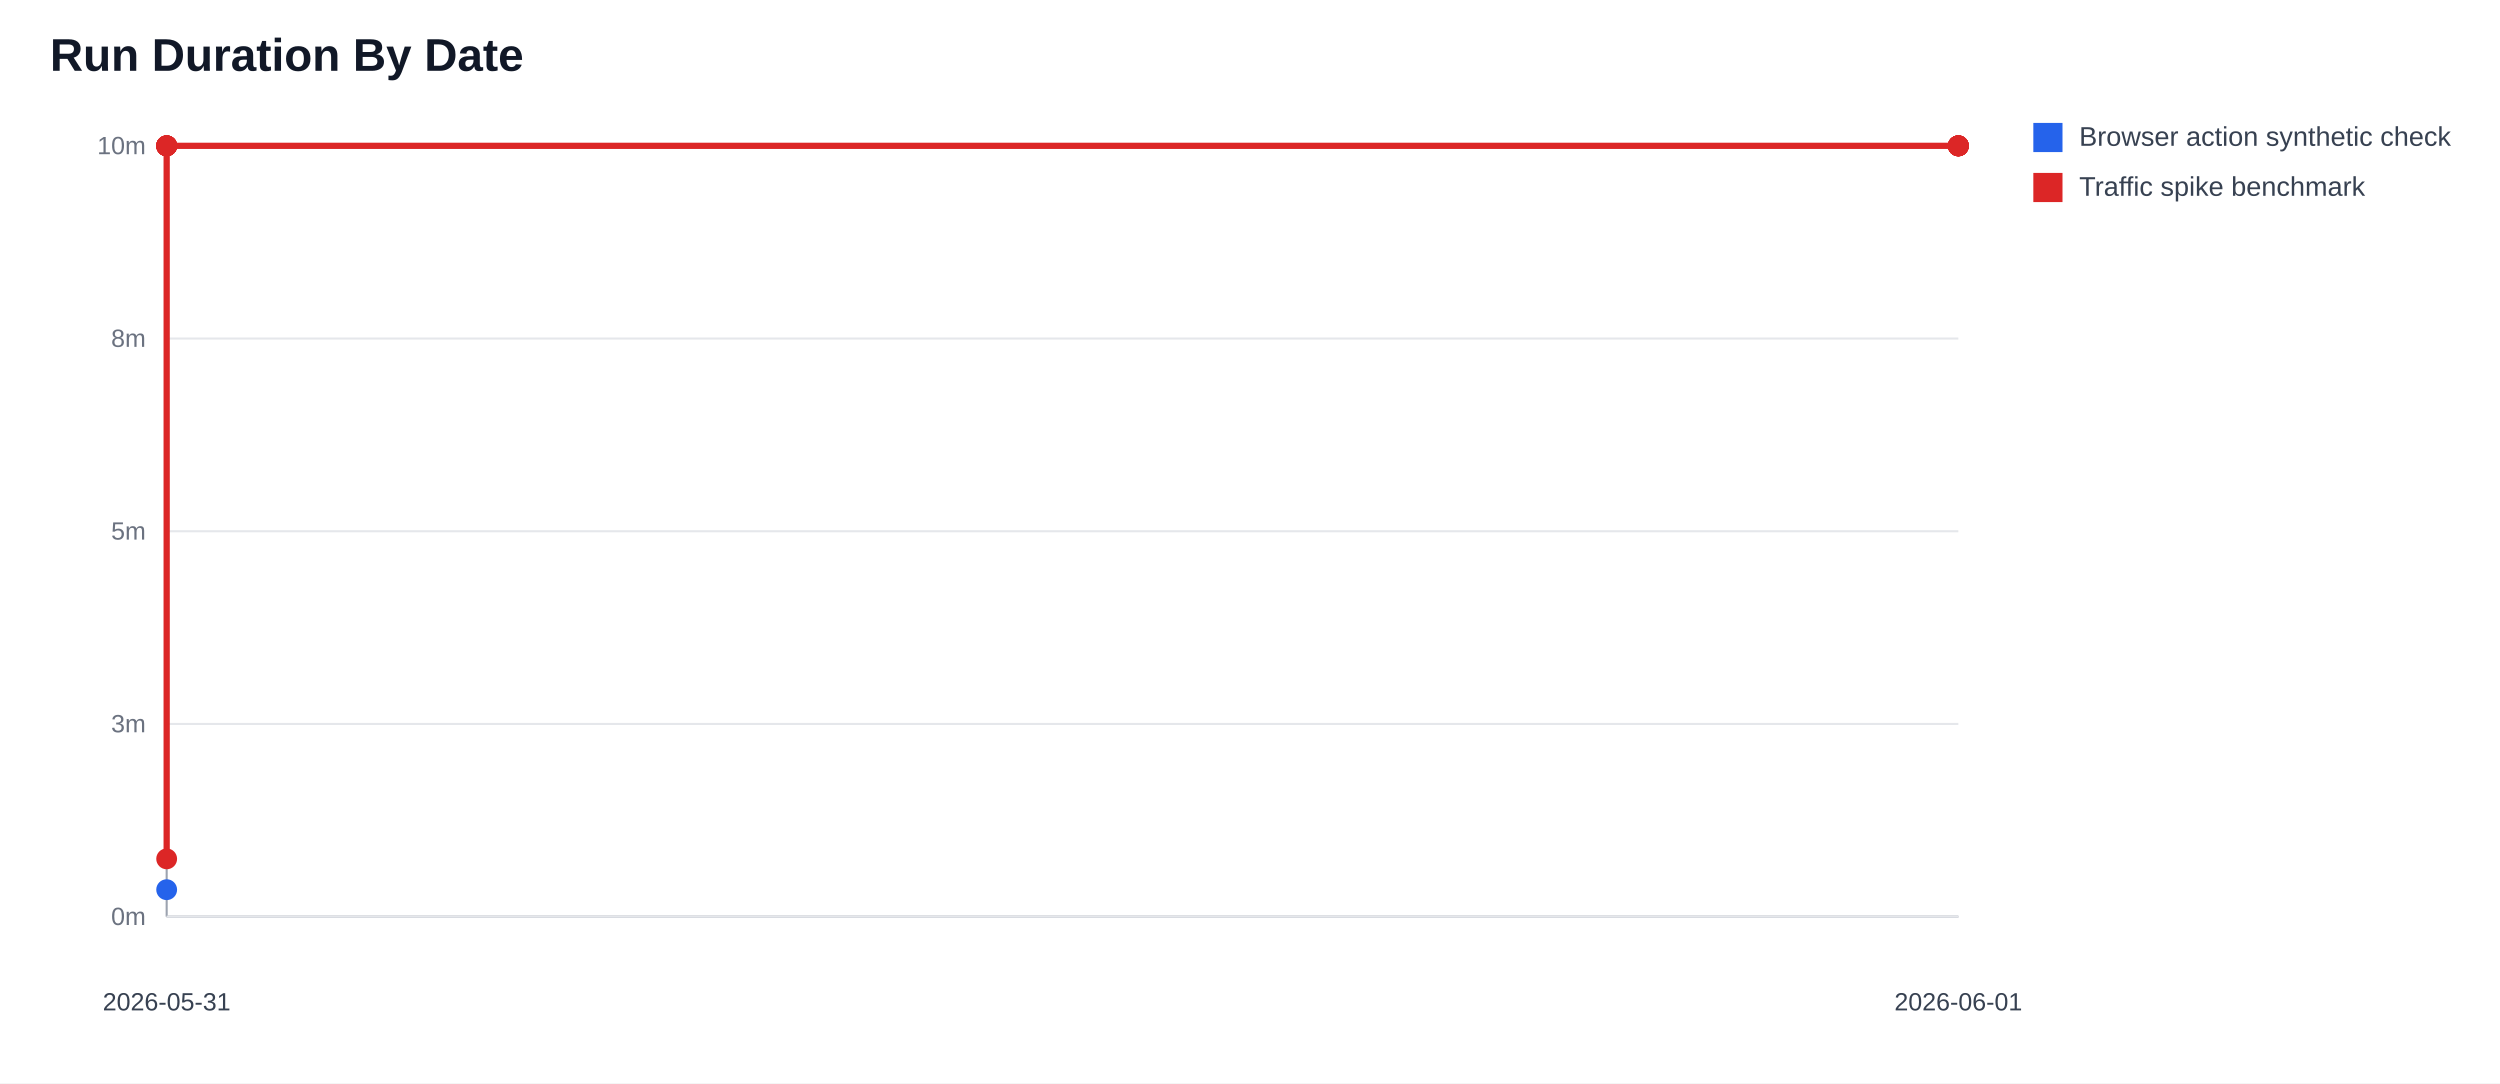
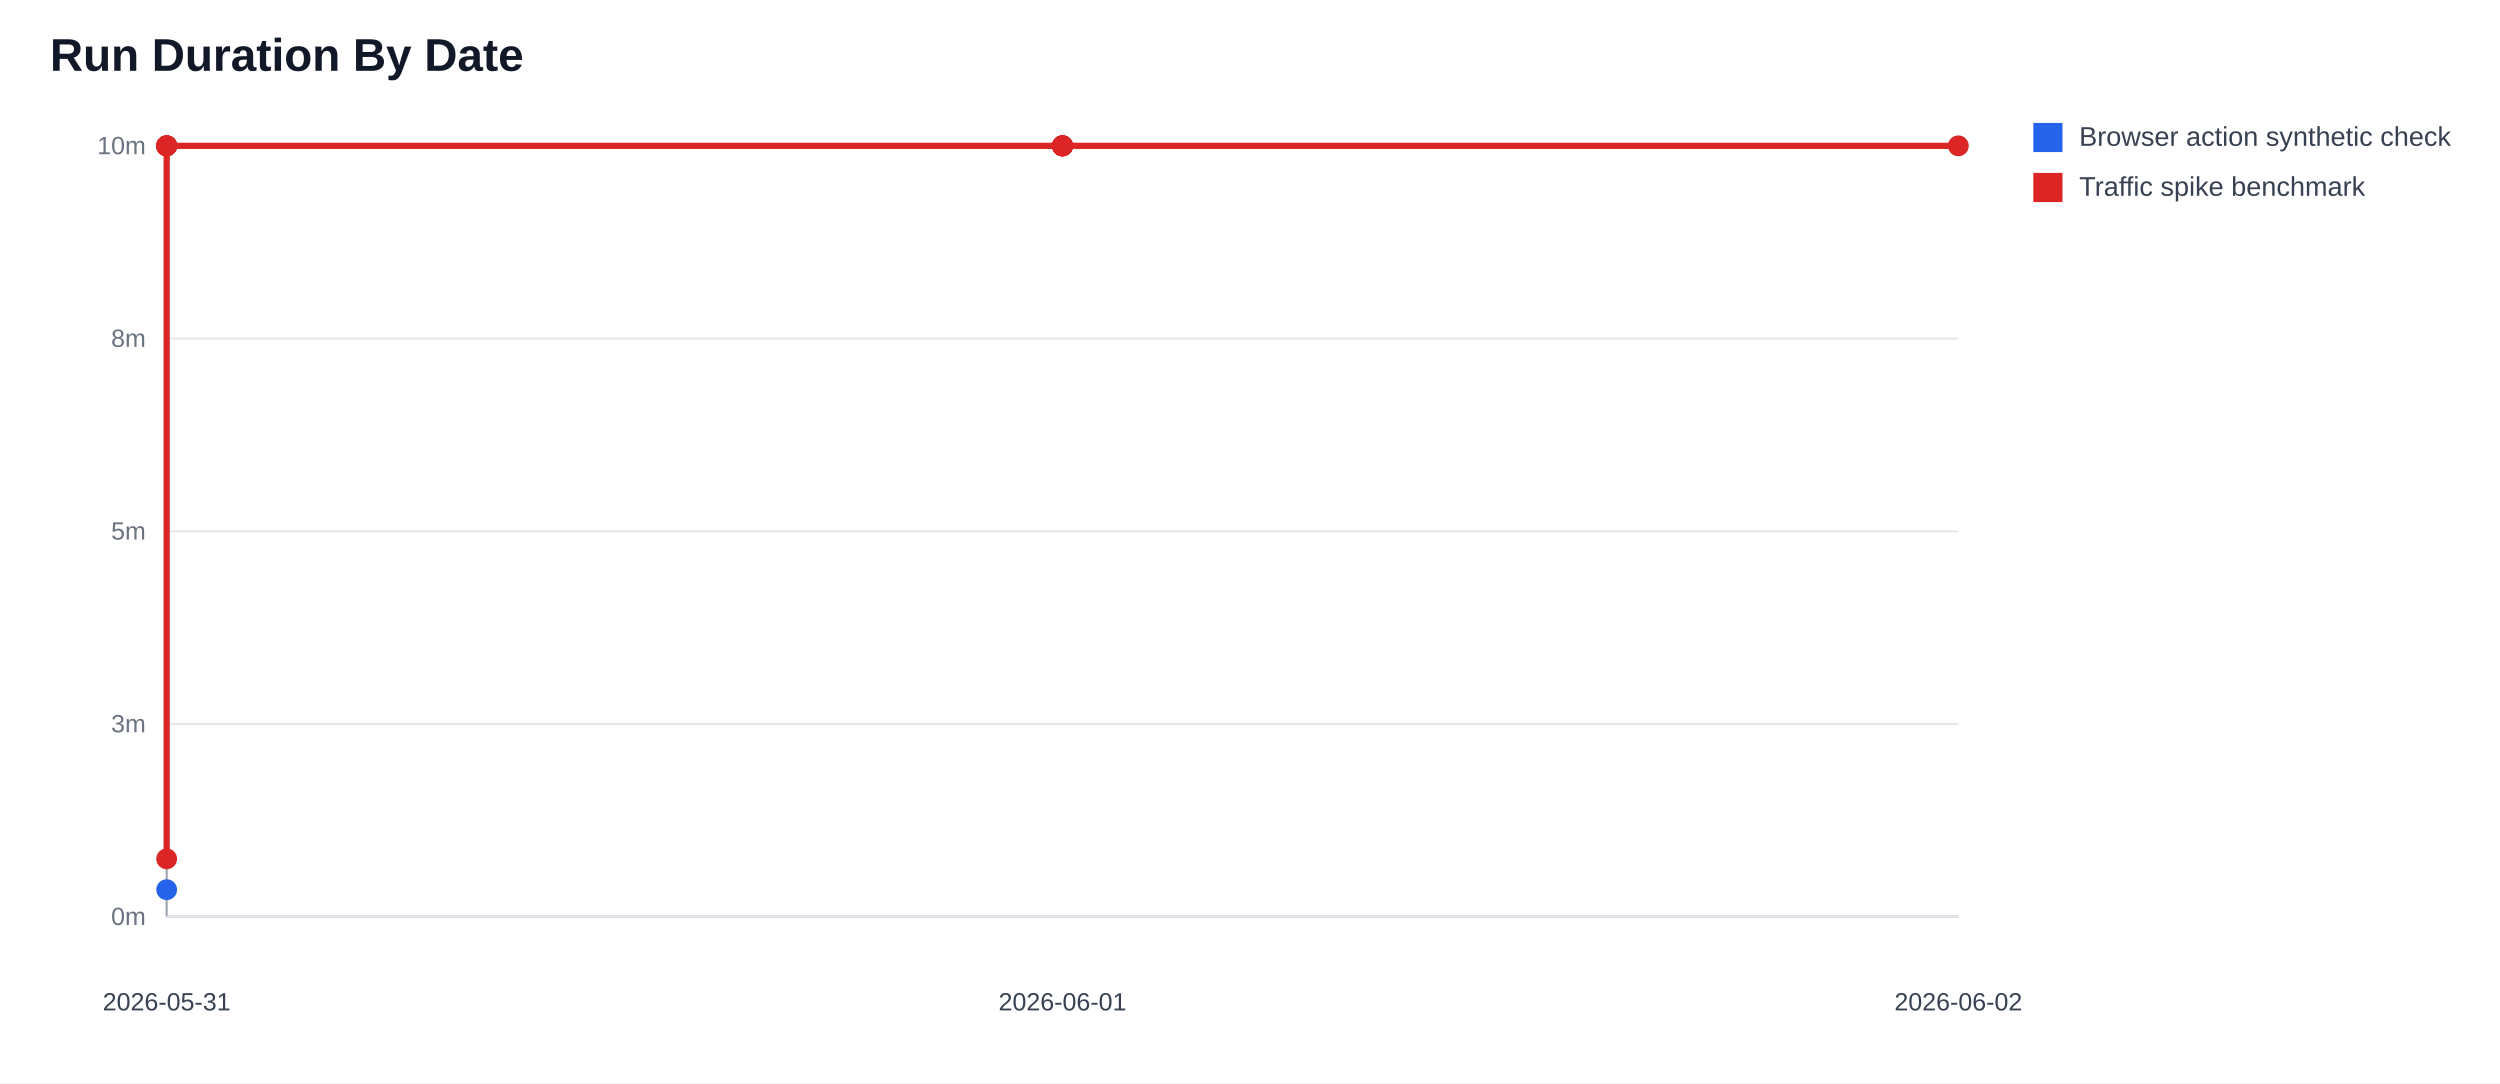
<svg xmlns="http://www.w3.org/2000/svg" width="1200" height="520" viewBox="0 0 1200 520" role="img" aria-label="Run Duration By Date">
  <rect width="100%" height="100%" fill="#ffffff" />
  <text x="24" y="34" font-family="Arial, sans-serif" font-size="22" font-weight="700" fill="#111827">Run Duration By Date</text>
  <line x1="80" y1="440" x2="940" y2="440" stroke="#9ca3af" />
  <line x1="80" y1="70" x2="80" y2="440" stroke="#9ca3af" />
  <line x1="80" y1="440" x2="940" y2="440" stroke="#e5e7eb" />
  <text x="70" y="444" text-anchor="end" font-family="Arial, sans-serif" font-size="12" fill="#6b7280">0m</text>
  <line x1="80" y1="347.5" x2="940" y2="347.5" stroke="#e5e7eb" />
  <text x="70" y="351.5" text-anchor="end" font-family="Arial, sans-serif" font-size="12" fill="#6b7280">3m</text>
  <line x1="80" y1="255" x2="940" y2="255" stroke="#e5e7eb" />
  <text x="70" y="259" text-anchor="end" font-family="Arial, sans-serif" font-size="12" fill="#6b7280">5m</text>
  <line x1="80" y1="162.5" x2="940" y2="162.5" stroke="#e5e7eb" />
  <text x="70" y="166.5" text-anchor="end" font-family="Arial, sans-serif" font-size="12" fill="#6b7280">8m</text>
  <line x1="80" y1="70" x2="940" y2="70" stroke="#e5e7eb" />
  <text x="70" y="74" text-anchor="end" font-family="Arial, sans-serif" font-size="12" fill="#6b7280">10m</text>
  <text x="80" y="485" text-anchor="middle" font-family="Arial, sans-serif" font-size="12" fill="#374151">2026-05-31</text>
-   <text x="940" y="485" text-anchor="middle" font-family="Arial, sans-serif" font-size="12" fill="#374151">2026-06-01</text>
+   <text x="510" y="485" text-anchor="middle" font-family="Arial, sans-serif" font-size="12" fill="#374151">2026-06-01</text>
+   <text x="940" y="485" text-anchor="middle" font-family="Arial, sans-serif" font-size="12" fill="#374151">2026-06-02</text>
  <polyline points="80,427.05" fill="none" stroke="#2563eb" stroke-width="3" />
  <circle cx="80" cy="427.05" r="5" fill="#2563eb" />
  <rect x="976" y="59" width="14" height="14" fill="#2563eb" />
  <text x="998" y="70" font-family="Arial, sans-serif" font-size="13" fill="#374151">Browser action synthetic check</text>
-   <polyline points="80,70 80,70 80,70 80,412.25 80,70 80,70 80,70 80,70 80,70 80,70 940,70 940,70 940,70 940,70 940,70 940,70 940,70 940,70 940,70 940,70" fill="none" stroke="#dc2626" stroke-width="3" />
-   <circle cx="80" cy="70" r="5" fill="#dc2626" />
+   <polyline points="80,70 80,70 80,412.25 80,70 80,70 80,70 80,70 80,70 80,70 510,70 510,70 510,70 510,70 510,70 510,70 510,70 510,70 510,70 510,70 940,70" fill="none" stroke="#dc2626" stroke-width="3" />
  <circle cx="80" cy="70" r="5" fill="#dc2626" />
  <circle cx="80" cy="70" r="5" fill="#dc2626" />
  <circle cx="80" cy="412.25" r="5" fill="#dc2626" />
  <circle cx="80" cy="70" r="5" fill="#dc2626" />
  <circle cx="80" cy="70" r="5" fill="#dc2626" />
  <circle cx="80" cy="70" r="5" fill="#dc2626" />
  <circle cx="80" cy="70" r="5" fill="#dc2626" />
  <circle cx="80" cy="70" r="5" fill="#dc2626" />
  <circle cx="80" cy="70" r="5" fill="#dc2626" />
-   <circle cx="940" cy="70" r="5" fill="#dc2626" />
-   <circle cx="940" cy="70" r="5" fill="#dc2626" />
-   <circle cx="940" cy="70" r="5" fill="#dc2626" />
-   <circle cx="940" cy="70" r="5" fill="#dc2626" />
-   <circle cx="940" cy="70" r="5" fill="#dc2626" />
-   <circle cx="940" cy="70" r="5" fill="#dc2626" />
-   <circle cx="940" cy="70" r="5" fill="#dc2626" />
-   <circle cx="940" cy="70" r="5" fill="#dc2626" />
-   <circle cx="940" cy="70" r="5" fill="#dc2626" />
+   <circle cx="510" cy="70" r="5" fill="#dc2626" />
+   <circle cx="510" cy="70" r="5" fill="#dc2626" />
+   <circle cx="510" cy="70" r="5" fill="#dc2626" />
+   <circle cx="510" cy="70" r="5" fill="#dc2626" />
+   <circle cx="510" cy="70" r="5" fill="#dc2626" />
+   <circle cx="510" cy="70" r="5" fill="#dc2626" />
+   <circle cx="510" cy="70" r="5" fill="#dc2626" />
+   <circle cx="510" cy="70" r="5" fill="#dc2626" />
+   <circle cx="510" cy="70" r="5" fill="#dc2626" />
+   <circle cx="510" cy="70" r="5" fill="#dc2626" />
  <circle cx="940" cy="70" r="5" fill="#dc2626" />
  <rect x="976" y="83" width="14" height="14" fill="#dc2626" />
  <text x="998" y="94" font-family="Arial, sans-serif" font-size="13" fill="#374151">Traffic spike benchmark</text>
</svg>
